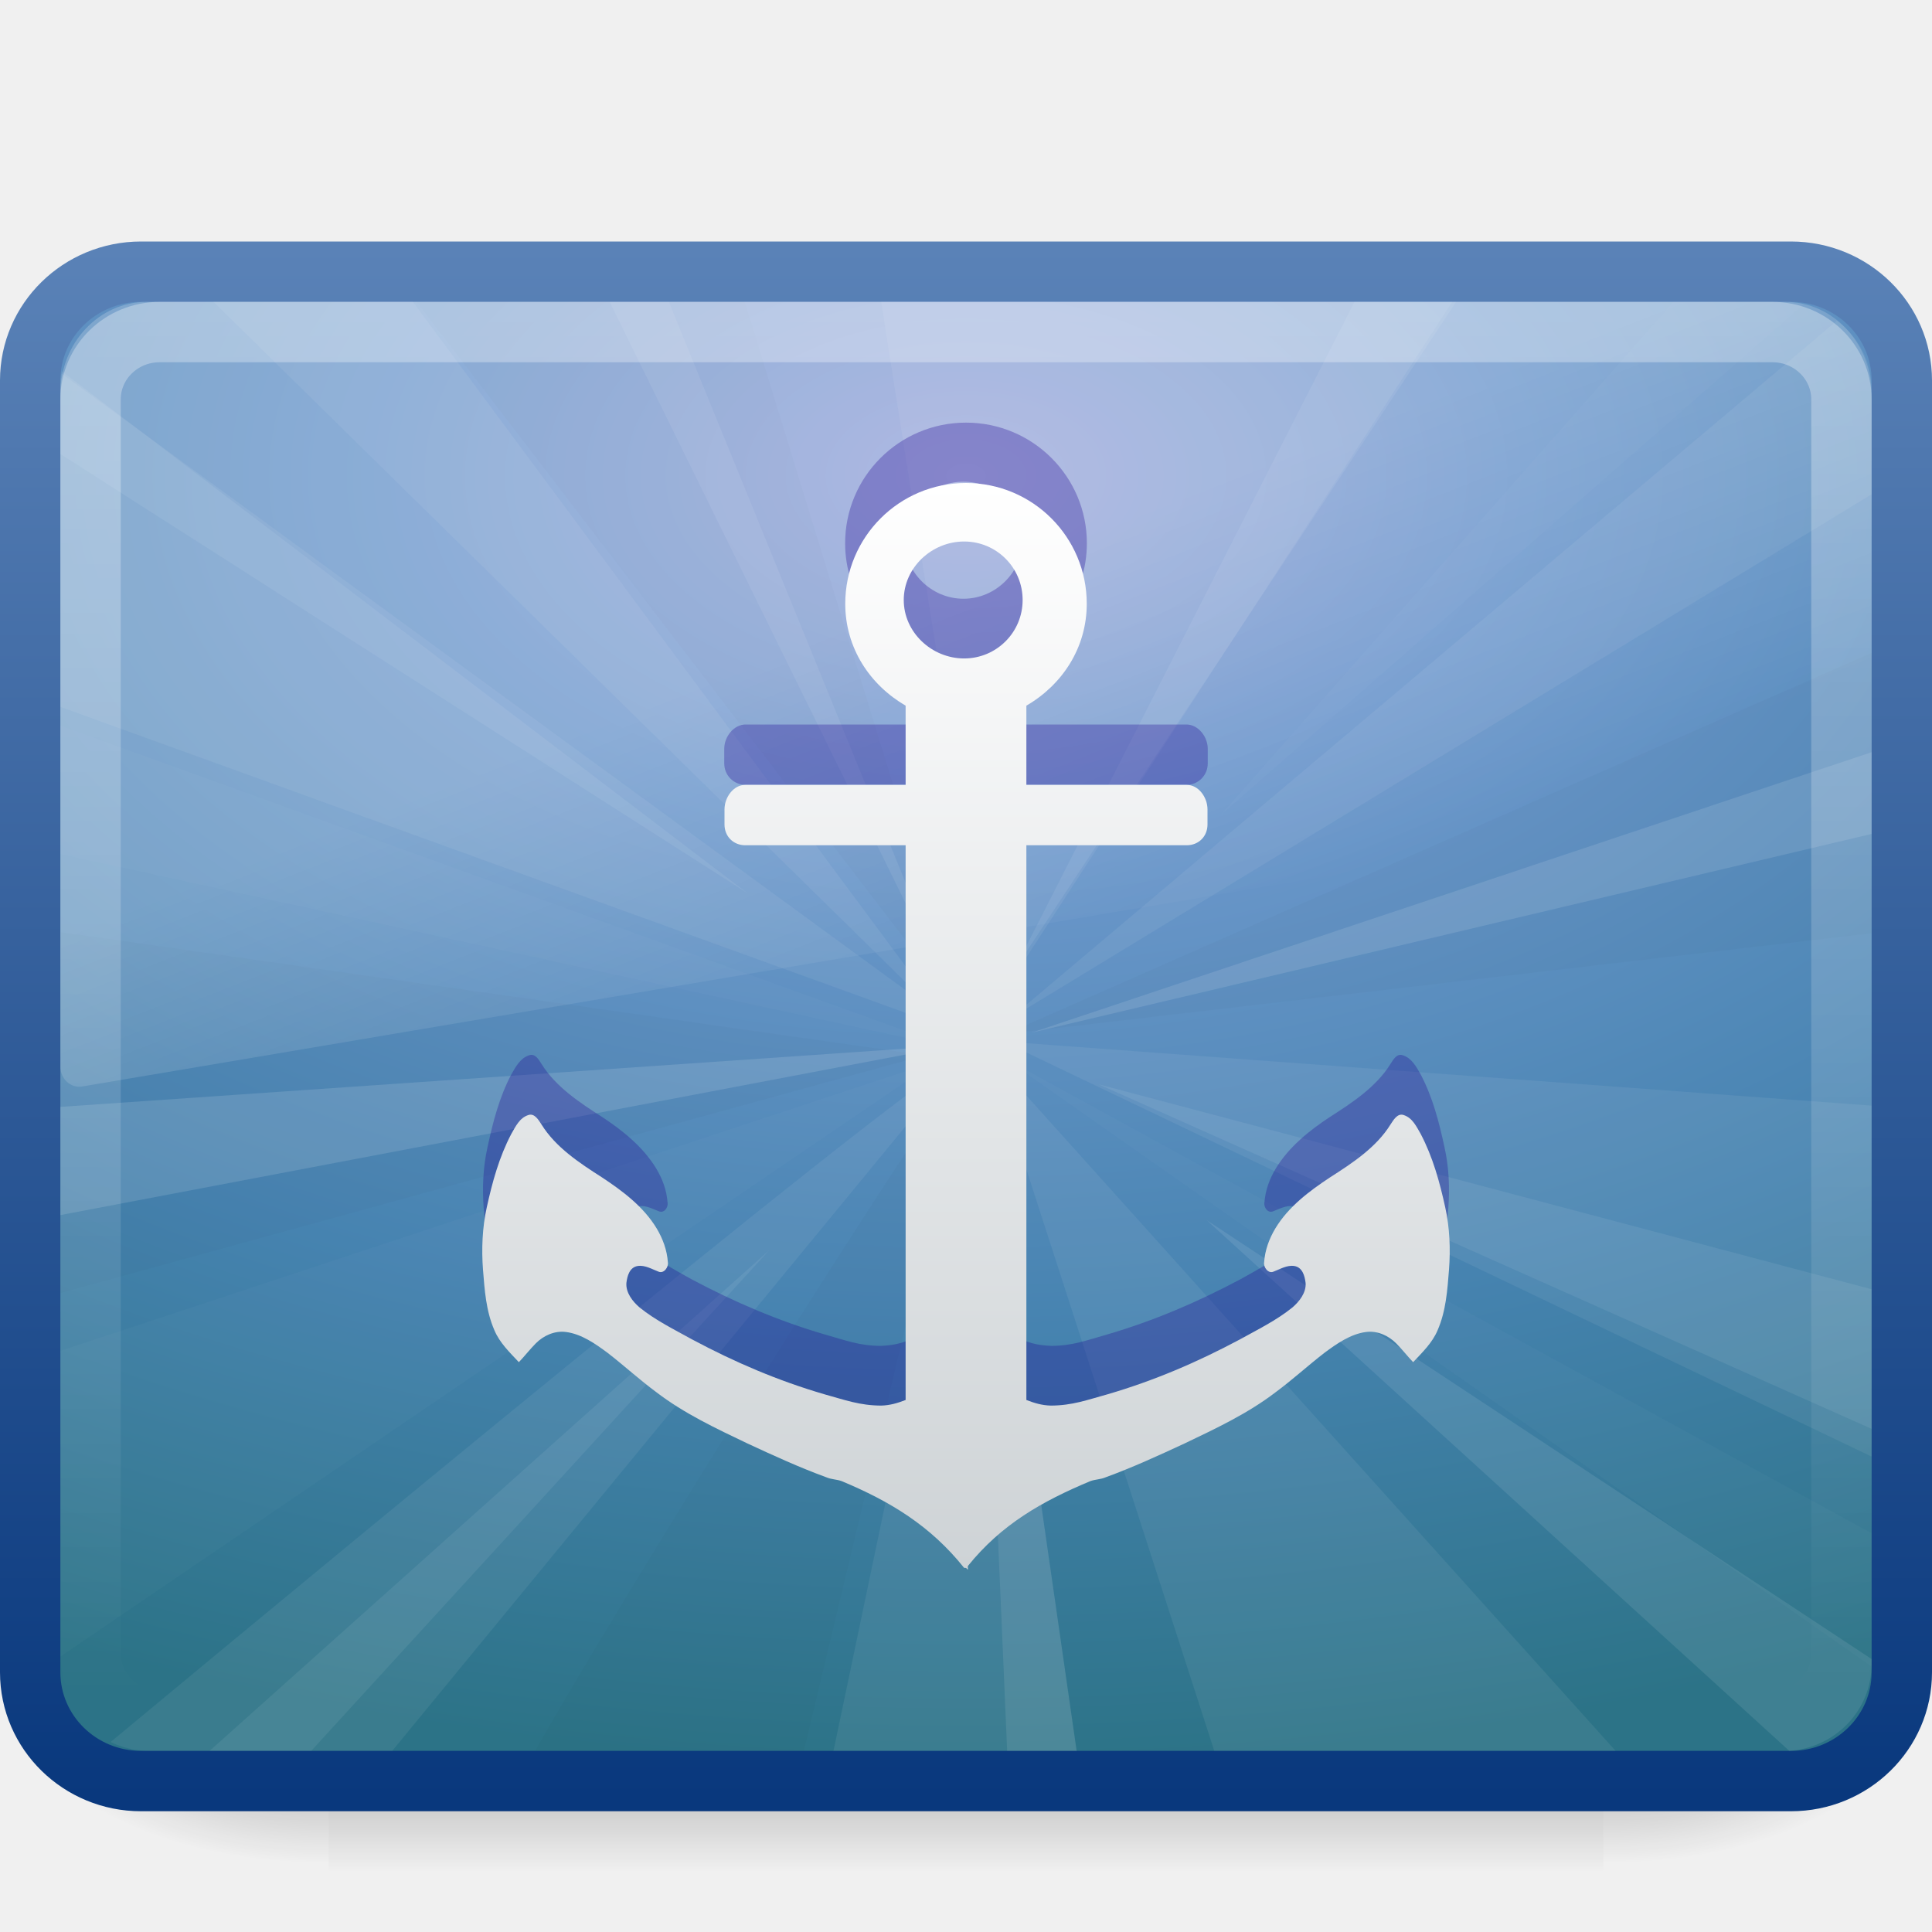
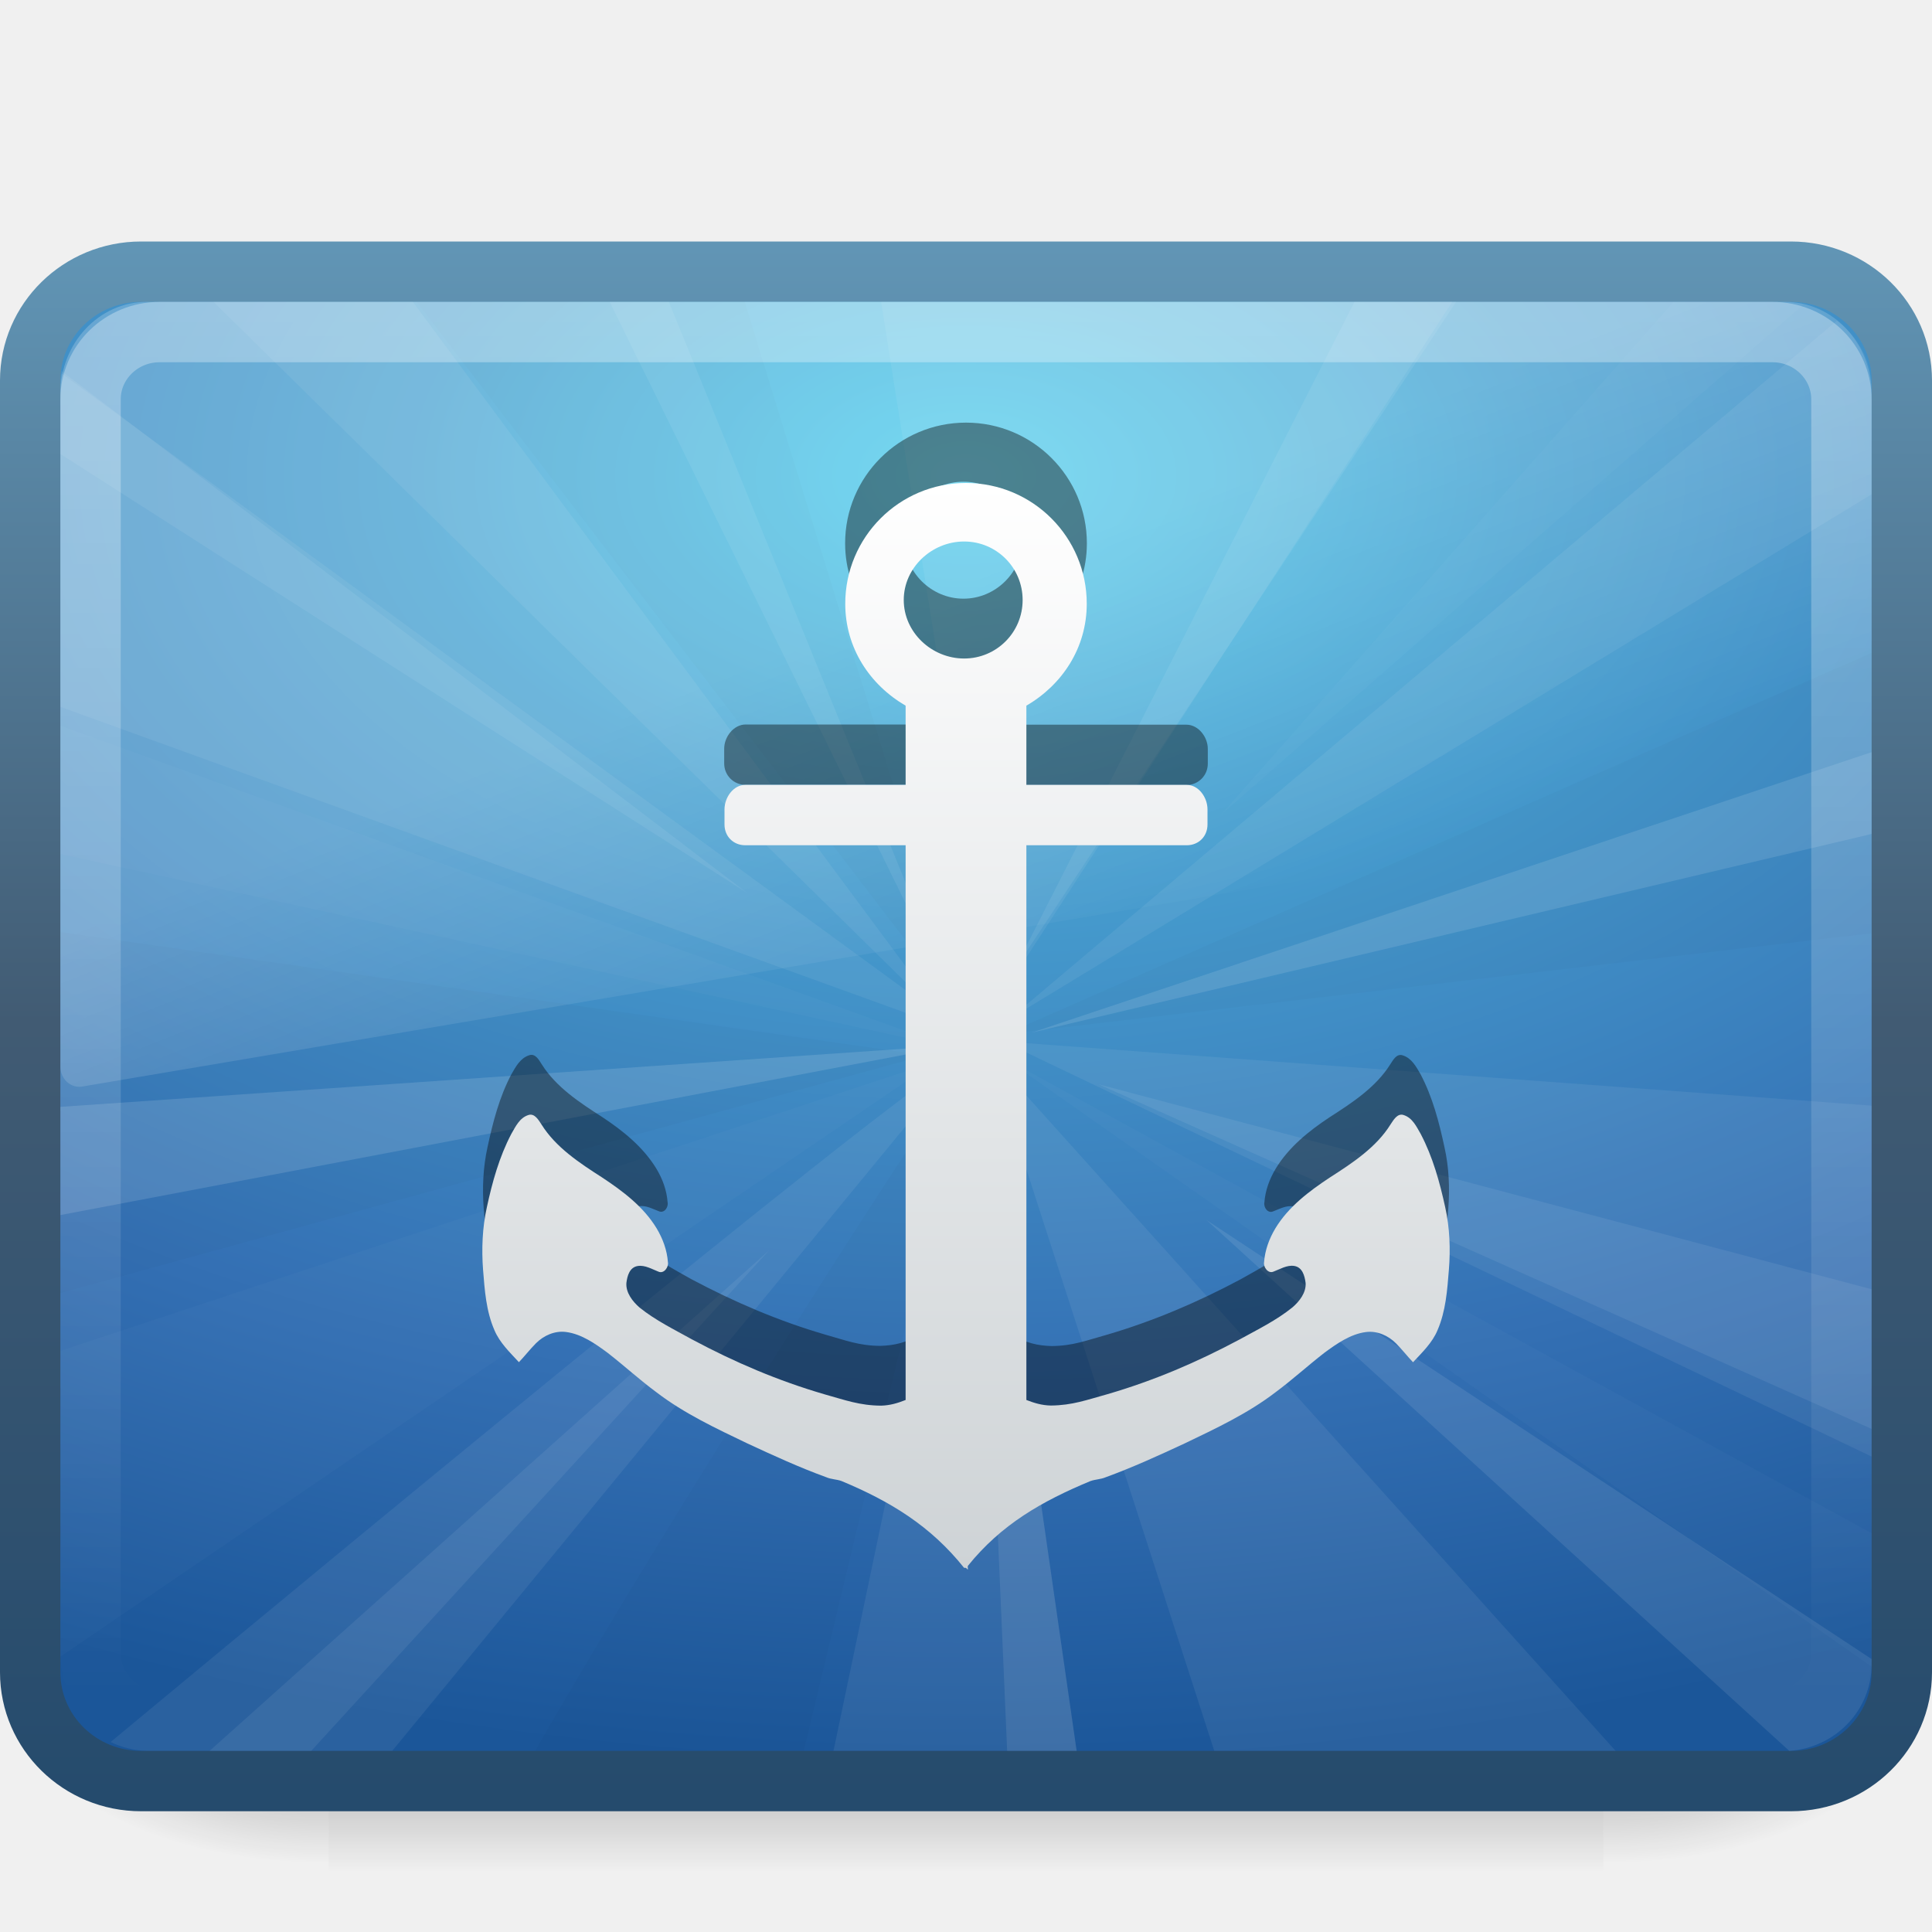
- <svg xmlns="http://www.w3.org/2000/svg" xmlns:xlink="http://www.w3.org/1999/xlink" version="1.0" width="32" height="32" id="svg3548">
-   <defs id="defs3550">
-     <radialGradient cx="605.714" cy="486.648" r="117.143" fx="605.714" fy="486.648" id="radialGradient3409" xlink:href="#linearGradient5060" gradientUnits="userSpaceOnUse" gradientTransform="matrix(-2.774389,0,0,1.969706,112.7623,-872.8854)" />
-     <linearGradient id="linearGradient5060">
-       <stop id="stop5062" style="stop-color:#000000;stop-opacity:1" offset="0" />
-       <stop id="stop5064" style="stop-color:#000000;stop-opacity:0" offset="1" />
+ <svg xmlns="http://www.w3.org/2000/svg" xmlns:xlink="http://www.w3.org/1999/xlink" version="1.1" width="32" height="32" id="svg3934">
+   <defs id="defs3936">
+     <linearGradient x1="116.296" y1="32.375" x2="116.296" y2="226.18" id="linearGradient3802" xlink:href="#linearGradient3202" gradientUnits="userSpaceOnUse" gradientTransform="matrix(0.08948479,0,0,0.09288826,4.643812,4.992743)" />
+     <linearGradient id="linearGradient3202">
+       <stop id="stop3204" style="stop-color:#ffffff;stop-opacity:1" offset="0" />
+       <stop id="stop3206" style="stop-color:#ced3d6;stop-opacity:1" offset="1" />
    </linearGradient>
-     <radialGradient cx="605.714" cy="486.648" r="117.143" fx="605.714" fy="486.648" id="radialGradient3407" xlink:href="#linearGradient5060" gradientUnits="userSpaceOnUse" gradientTransform="matrix(2.774389,0,0,1.969706,-1891.633,-872.8854)" />
+     <linearGradient x1="16.626" y1="15.298" x2="20.055" y2="24.628" id="linearGradient3806" xlink:href="#linearGradient8265-821-176-38-919-66-249" gradientUnits="userSpaceOnUse" gradientTransform="matrix(0.6530613,0,0,0.6967198,0.3265308,0.8414533)" />
+     <linearGradient id="linearGradient8265-821-176-38-919-66-249">
+       <stop id="stop2687" style="stop-color:#ffffff;stop-opacity:1" offset="0" />
+       <stop id="stop2689" style="stop-color:#ffffff;stop-opacity:0" offset="1" />
+     </linearGradient>
+     <linearGradient x1="12.579" y1="-7.807" x2="12.579" y2="41.827" id="linearGradient3809" xlink:href="#linearGradient2238" gradientUnits="userSpaceOnUse" gradientTransform="matrix(0.6438835,0,0,0.5892091,0.546013,3.451715)" />
+     <linearGradient id="linearGradient2238">
+       <stop id="stop2240" style="stop-color:#ffffff;stop-opacity:1" offset="0" />
+       <stop id="stop2242" style="stop-color:#ffffff;stop-opacity:0" offset="1" />
+     </linearGradient>
+     <radialGradient cx="1.081" cy="10.166" r="23" fx="1.081" fy="10.166" id="radialGradient3838" xlink:href="#linearGradient2867-449-88-871-390-598-476-591-434-148" gradientUnits="userSpaceOnUse" gradientTransform="matrix(6.2025391e-8,0.9303321,-1.540658,4.2027841e-8,31.6621,6.870733)" />
+     <linearGradient id="linearGradient2867-449-88-871-390-598-476-591-434-148">
+       <stop id="stop4627" style="stop-color:#51cfee;stop-opacity:1" offset="0" />
+       <stop id="stop4629" style="stop-color:#49a3d2;stop-opacity:1" offset="0.262" />
+       <stop id="stop4631" style="stop-color:#3470b4;stop-opacity:1" offset="0.705" />
+       <stop id="stop4633" style="stop-color:#1b5699;stop-opacity:1" offset="1" />
+     </linearGradient>
+     <linearGradient x1="10.014" y1="44.96" x2="10.014" y2="2.876" id="linearGradient3840" xlink:href="#linearGradient3707-319-631" gradientUnits="userSpaceOnUse" gradientTransform="matrix(0.6596091,0,0,0.6104883,0.1693954,2.340797)" />
+     <linearGradient id="linearGradient3707-319-631">
+       <stop id="stop4637" style="stop-color:#254b6d;stop-opacity:1" offset="0" />
+       <stop id="stop4639" style="stop-color:#415b73;stop-opacity:1" offset="0.5" />
+       <stop id="stop4641" style="stop-color:#6195b5;stop-opacity:1" offset="1" />
+     </linearGradient>
+     <linearGradient x1="302.857" y1="366.648" x2="302.857" y2="609.505" id="linearGradient3405" xlink:href="#linearGradient5048" gradientUnits="userSpaceOnUse" gradientTransform="matrix(2.774389,0,0,1.969706,-1892.179,-872.8854)" />
    <linearGradient id="linearGradient5048">
      <stop id="stop5050" style="stop-color:#000000;stop-opacity:0" offset="0" />
      <stop id="stop5056" style="stop-color:#000000;stop-opacity:1" offset="0.5" />
      <stop id="stop5052" style="stop-color:#000000;stop-opacity:0" offset="1" />
    </linearGradient>
-     <linearGradient x1="302.857" y1="366.648" x2="302.857" y2="609.505" id="linearGradient3405" xlink:href="#linearGradient5048" gradientUnits="userSpaceOnUse" gradientTransform="matrix(2.774389,0,0,1.969706,-1892.179,-872.8854)" />
-     <linearGradient id="linearGradient3332-412-419-652-471-84-177-907-6-893-113-271-332-430">
-       <stop id="stop6305" style="stop-color:#09387d;stop-opacity:1" offset="0" />
-       <stop id="stop6307" style="stop-color:#5a82b7;stop-opacity:1" offset="1" />
+     <radialGradient cx="605.714" cy="486.648" r="117.143" fx="605.714" fy="486.648" id="radialGradient3407" xlink:href="#linearGradient5060" gradientUnits="userSpaceOnUse" gradientTransform="matrix(2.774389,0,0,1.969706,-1891.633,-872.8854)" />
+     <linearGradient id="linearGradient5060">
+       <stop id="stop5062" style="stop-color:#000000;stop-opacity:1" offset="0" />
+       <stop id="stop5064" style="stop-color:#000000;stop-opacity:0" offset="1" />
    </linearGradient>
-     <linearGradient x1="10.014" y1="44.96" x2="10.014" y2="2.876" id="linearGradient2725" xlink:href="#linearGradient3332-412-419-652-471-84-177-907-6-893-113-271-332-430" gradientUnits="userSpaceOnUse" gradientTransform="matrix(0.6596091,0,0,0.6104883,0.1693952,2.340797)" />
-     <linearGradient id="linearGradient3242-593-605-251-305-611-783-329-246-200-38-179-24-325">
-       <stop id="stop6295" style="stop-color:#9ba7db;stop-opacity:1" offset="0" />
-       <stop id="stop6297" style="stop-color:#6f99cd;stop-opacity:1" offset="0.262" />
-       <stop id="stop6299" style="stop-color:#4683b0;stop-opacity:1" offset="0.661" />
-       <stop id="stop6301" style="stop-color:#2c7387;stop-opacity:1" offset="1" />
-     </linearGradient>
-     <radialGradient cx="1.081" cy="10.166" r="23" fx="1.081" fy="10.166" id="radialGradient2723" xlink:href="#linearGradient3242-593-605-251-305-611-783-329-246-200-38-179-24-325" gradientUnits="userSpaceOnUse" gradientTransform="matrix(6.2025391e-8,0.9303321,-1.540658,4.2027841e-8,31.6621,6.870733)" />
-     <linearGradient id="linearGradient2238">
-       <stop id="stop2240" style="stop-color:#ffffff;stop-opacity:1" offset="0" />
-       <stop id="stop2242" style="stop-color:#ffffff;stop-opacity:0" offset="1" />
-     </linearGradient>
-     <linearGradient x1="12.579" y1="-7.807" x2="12.579" y2="41.827" id="linearGradient2694" xlink:href="#linearGradient2238" gradientUnits="userSpaceOnUse" gradientTransform="matrix(0.6438835,0,0,0.5892091,0.5460128,3.451715)" />
-     <linearGradient id="linearGradient8265-821-176-38-919-66-249">
-       <stop id="stop2687" style="stop-color:#ffffff;stop-opacity:1" offset="0" />
-       <stop id="stop2689" style="stop-color:#ffffff;stop-opacity:0" offset="1" />
-     </linearGradient>
-     <linearGradient x1="16.626" y1="15.298" x2="20.055" y2="24.628" id="linearGradient2687" xlink:href="#linearGradient8265-821-176-38-919-66-249" gradientUnits="userSpaceOnUse" gradientTransform="matrix(0.6530613,0,0,0.6967198,0.3265306,0.8414533)" />
-     <linearGradient id="linearGradient3202">
-       <stop id="stop3204" style="stop-color:#ffffff;stop-opacity:1" offset="0" />
-       <stop id="stop3206" style="stop-color:#ced3d6;stop-opacity:1" offset="1" />
-     </linearGradient>
-     <linearGradient x1="116.296" y1="32.375" x2="116.296" y2="226.18" id="linearGradient3351" xlink:href="#linearGradient3202" gradientUnits="userSpaceOnUse" gradientTransform="matrix(8.9484792e-2,0,0,9.2888265e-2,4.643811,4.992743)" />
+     <radialGradient cx="605.714" cy="486.648" r="117.143" fx="605.714" fy="486.648" id="radialGradient3932" xlink:href="#linearGradient5060" gradientUnits="userSpaceOnUse" gradientTransform="matrix(-2.774389,0,0,1.969706,112.7623,-872.8854)" />
  </defs>
  <g id="layer1">
-     <g transform="matrix(1.5760178e-2,0,0,1.2542929e-2,30.01766,26.89018)" id="g2583">
-       <rect width="1339.633" height="478.357" x="-1559.252" y="-150.697" id="rect2585" style="opacity:0.402;fill:url(#linearGradient3405);fill-opacity:1;fill-rule:nonzero;stroke:none;stroke-width:1;stroke-linecap:round;stroke-linejoin:miter;marker:none;marker-start:none;marker-mid:none;marker-end:none;stroke-miterlimit:4;stroke-dasharray:none;stroke-dashoffset:0;stroke-opacity:1;visibility:visible;display:inline;overflow:visible" />
-       <path d="M -219.619,-150.68 C -219.619,-150.68 -219.619,327.65 -219.619,327.65 C -76.745,328.551 125.781,220.481 125.781,88.454 C 125.781,-43.572 -33.655,-150.68 -219.619,-150.68 z" id="path2587" style="opacity:0.402;fill:url(#radialGradient3407);fill-opacity:1;fill-rule:nonzero;stroke:none;stroke-width:1;stroke-linecap:round;stroke-linejoin:miter;marker:none;marker-start:none;marker-mid:none;marker-end:none;stroke-miterlimit:4;stroke-dasharray:none;stroke-dashoffset:0;stroke-opacity:1;visibility:visible;display:inline;overflow:visible" />
-       <path d="M -1559.252,-150.68 C -1559.252,-150.68 -1559.252,327.65 -1559.252,327.65 C -1702.127,328.551 -1904.652,220.481 -1904.652,88.454 C -1904.652,-43.572 -1745.216,-150.68 -1559.252,-150.68 z" id="path2589" style="opacity:0.402;fill:url(#radialGradient3409);fill-opacity:1;fill-rule:nonzero;stroke:none;stroke-width:1;stroke-linecap:round;stroke-linejoin:miter;marker:none;marker-start:none;marker-mid:none;marker-end:none;stroke-miterlimit:4;stroke-dasharray:none;stroke-dashoffset:0;stroke-opacity:1;visibility:visible;display:inline;overflow:visible" />
+     <g transform="matrix(0.01576018,0,0,0.01254293,30.01766,26.89018)" id="g2583">
+       <rect width="1339.633" height="478.357" x="-1559.252" y="-150.697" id="rect2585" style="opacity:0.402;fill:url(#linearGradient3405);fill-opacity:1;fill-rule:nonzero;stroke:none;stroke-width:1;marker:none;visibility:visible;display:inline;overflow:visible" />
+       <path d="m -219.619,-150.68 c 0,0 0,478.331 0,478.331 142.874,0.9 345.4,-107.17 345.4,-239.196 0,-132.027 -159.437,-239.135 -345.4,-239.135 z" id="path2587" style="opacity:0.402;fill:url(#radialGradient3407);fill-opacity:1;fill-rule:nonzero;stroke:none;stroke-width:1;marker:none;visibility:visible;display:inline;overflow:visible" />
+       <path d="m -1559.252,-150.68 c 0,0 0,478.331 0,478.331 -142.874,0.9 -345.4,-107.17 -345.4,-239.196 0,-132.027 159.437,-239.135 345.4,-239.135 z" id="path2589" style="opacity:0.402;fill:url(#radialGradient3932);fill-opacity:1;fill-rule:nonzero;stroke:none;stroke-width:1;marker:none;visibility:visible;display:inline;overflow:visible" />
    </g>
-     <rect width="31" height="25" rx="1.837" ry="1.801" x="0.5" y="4.5" id="rect2591" style="fill:url(#radialGradient2723);fill-opacity:1;fill-rule:evenodd;stroke:url(#linearGradient2725);stroke-width:1;stroke-linecap:round;stroke-linejoin:round;stroke-miterlimit:4;stroke-dasharray:none;stroke-dashoffset:0;stroke-opacity:1" />
-     <g transform="matrix(0.681814,0,0,0.6666667,-0.363628,0.3333333)" id="g2593" style="stroke-width:1.499;stroke-miterlimit:4;stroke-dasharray:none">
-       <path d="M 5.719,7 L 23.594,24.969 L 10.562,7 L 5.719,7 z" id="path2595" style="opacity:0.071;fill:#eeeeec;fill-rule:evenodd;stroke:none;stroke-width:1.499;stroke-linecap:butt;stroke-linejoin:miter;stroke-miterlimit:4;stroke-dasharray:none;stroke-opacity:1;display:inline" />
-       <path d="M 45.156,7.469 L 25.062,24.812 L 46,11.781 L 46,9.156 C 46,8.456 45.669,7.864 45.156,7.469 z" id="path2597" style="opacity:0.071;fill:#eeeeec;fill-rule:evenodd;stroke:none;stroke-width:1.499;stroke-linecap:butt;stroke-linejoin:miter;stroke-miterlimit:4;stroke-dasharray:none;stroke-opacity:1;display:inline" />
-       <path d="M 24.906,25.375 L 46,35.688 L 46,26.969 L 24.906,25.375 z" id="path2599" style="opacity:0.071;fill:#eeeeec;fill-rule:evenodd;stroke:none;stroke-width:1.499;stroke-linecap:butt;stroke-linejoin:miter;stroke-miterlimit:4;stroke-dasharray:none;stroke-opacity:1;display:inline" />
-       <path d="M 24.562,25.688 L 30.031,43 L 39.781,43 L 24.562,25.688 z" id="path2601" style="opacity:0.071;fill:#eeeeec;fill-rule:evenodd;stroke:none;stroke-width:1.499;stroke-linecap:butt;stroke-linejoin:miter;stroke-miterlimit:4;stroke-dasharray:none;stroke-opacity:1;display:inline" />
-       <path d="M 23.875,25.812 C 23.464,25.665 9.951,37.061 3.219,42.781 C 3.504,42.919 3.817,43 4.156,43 L 10.062,43 L 23.875,25.812 z" id="path2603" style="opacity:0.071;fill:#eeeeec;fill-rule:evenodd;stroke:none;stroke-width:1.499;stroke-linecap:butt;stroke-linejoin:miter;stroke-miterlimit:4;stroke-dasharray:none;stroke-opacity:1;display:inline" />
-       <path d="M 2,22.656 L 2,31.625 L 23,25.719 L 2,22.656 z" id="path2605" style="opacity:0.021;fill:#000000;fill-opacity:1;fill-rule:evenodd;stroke:none;stroke-width:1.499;stroke-linecap:butt;stroke-linejoin:miter;marker:none;marker-start:none;marker-mid:none;marker-end:none;stroke-miterlimit:4;stroke-dasharray:none;stroke-dashoffset:0;stroke-opacity:1;visibility:visible;display:inline;overflow:visible;enable-background:accumulate" />
-       <path d="M 2.031,8.781 C 2.01,8.904 2,9.028 2,9.156 L 2,17.062 L 24.031,25.219 L 2.031,8.781 z" id="path2607" style="opacity:0.071;fill:#eeeeec;fill-rule:evenodd;stroke:none;stroke-width:1.499;stroke-linecap:butt;stroke-linejoin:miter;stroke-miterlimit:4;stroke-dasharray:none;stroke-opacity:1;display:inline" />
-       <path d="M 21.938,7 L 24.656,24.562 L 35.812,7 L 21.938,7 z" id="path2609" style="opacity:0.071;fill:#eeeeec;fill-rule:evenodd;stroke:none;stroke-width:1.499;stroke-linecap:butt;stroke-linejoin:miter;stroke-miterlimit:4;stroke-dasharray:none;stroke-opacity:1;display:inline" />
-       <path d="M 24.281,25.906 L 20.781,43 L 26.688,43 L 24.281,25.906 z" id="path2611" style="opacity:0.071;fill:#eeeeec;fill-rule:evenodd;stroke:none;stroke-width:1.499;stroke-linecap:butt;stroke-linejoin:miter;stroke-miterlimit:4;stroke-dasharray:none;stroke-opacity:1;display:inline" />
-       <path d="M 10.656,7 L 23.969,24.781 L 18.625,7 L 10.656,7 z" id="path2613" style="opacity:0.021;fill:#000000;fill-opacity:1;fill-rule:evenodd;stroke:none;stroke-width:1.499;stroke-linecap:butt;stroke-linejoin:miter;stroke-miterlimit:4;stroke-dasharray:none;stroke-opacity:1;display:inline" />
-       <path d="M 41.188,7 L 30.188,19.75 L 44.344,7.062 C 44.182,7.024 44.018,7 43.844,7 L 41.188,7 z" id="path2615" style="opacity:0.021;fill:#ffffff;fill-opacity:1;fill-rule:evenodd;stroke:none;stroke-width:1.499;stroke-linecap:butt;stroke-linejoin:miter;stroke-miterlimit:4;stroke-dasharray:none;stroke-opacity:1;display:inline" />
-       <path d="M 46,15.719 L 24.969,25.188 L 46,22.688 L 46,15.719 z" id="path2617" style="opacity:0.021;fill:#000000;fill-opacity:1;fill-rule:evenodd;stroke:none;stroke-width:1.499;stroke-linecap:butt;stroke-linejoin:miter;marker:none;marker-start:none;marker-mid:none;marker-end:none;stroke-miterlimit:4;stroke-dasharray:none;stroke-dashoffset:0;stroke-opacity:1;visibility:visible;display:inline;overflow:visible;enable-background:accumulate" />
-       <path d="M 24.969,25.812 L 46,40.906 C 46.001,40.885 46,40.865 46,40.844 L 46,37.594 L 24.969,25.812 z" id="path2619" style="opacity:0.021;fill:#ffffff;fill-opacity:1;fill-rule:evenodd;stroke:none;stroke-width:1.499;stroke-linecap:butt;stroke-linejoin:miter;stroke-miterlimit:4;stroke-dasharray:none;stroke-opacity:1;display:inline" />
-       <path d="M 24.062,25.906 C 23.928,25.762 16.769,37.212 13.531,43 L 20.062,43 L 24.062,25.906 z" id="path2621" style="opacity:0.021;fill:#000000;fill-opacity:1;fill-rule:evenodd;stroke:none;stroke-width:1.499;stroke-linecap:butt;stroke-linejoin:miter;marker:none;marker-start:none;marker-mid:none;marker-end:none;stroke-miterlimit:4;stroke-dasharray:none;stroke-dashoffset:0;stroke-opacity:1;visibility:visible;display:inline;overflow:visible;enable-background:accumulate" />
-       <path d="M 23.25,25.875 L 2,33.062 L 2,40.656 L 23.25,25.875 z" id="path2623" style="opacity:0.021;fill:#ffffff;fill-opacity:1;fill-rule:evenodd;stroke:none;stroke-width:1.499;stroke-linecap:butt;stroke-linejoin:miter;stroke-miterlimit:4;stroke-dasharray:none;stroke-opacity:1;display:inline" />
-       <path d="M 2,17.531 L 2,20.719 L 23.656,25.531 L 2,17.531 z" id="path2625" style="opacity:0.021;fill:#ffffff;fill-opacity:1;fill-rule:evenodd;stroke:none;stroke-width:1.499;stroke-linecap:butt;stroke-linejoin:miter;stroke-miterlimit:4;stroke-dasharray:none;stroke-opacity:1;display:inline" />
-       <path d="M 15.344,7 L 23.719,24.406 L 16.781,7 L 15.344,7 z" id="path2627" style="opacity:0.071;fill:#ffffff;fill-opacity:1;fill-rule:evenodd;stroke:none;stroke-width:1.499;stroke-linecap:butt;stroke-linejoin:miter;stroke-miterlimit:4;stroke-dasharray:none;stroke-opacity:1;display:inline" />
-       <path d="M 46,18.188 L 25.594,25.156 L 46,20.219 L 46,18.188 z" id="path2629" style="opacity:0.111;fill:#ffffff;fill-opacity:1;fill-rule:evenodd;stroke:none;stroke-width:1.499;stroke-linecap:butt;stroke-linejoin:miter;stroke-miterlimit:4;stroke-dasharray:none;stroke-opacity:1;display:inline" />
-       <path d="M 23.719,25.469 L 2,27 L 2,29.688 L 23.719,25.469 z" id="path2631" style="opacity:0.128;fill:#ffffff;fill-opacity:1;fill-rule:evenodd;stroke:none;stroke-width:1.499;stroke-linecap:butt;stroke-linejoin:miter;stroke-miterlimit:4;stroke-dasharray:none;stroke-opacity:1;display:inline" />
-       <path d="M 19.219,30.562 L 5.625,43 L 8.094,43 L 19.219,30.562 z" id="path2633" style="opacity:0.07;fill:#ffffff;fill-opacity:1;fill-rule:evenodd;stroke:none;stroke-width:1.499;stroke-linecap:butt;stroke-linejoin:miter;stroke-miterlimit:4;stroke-dasharray:none;stroke-opacity:1;display:inline" />
-       <path d="M 29.844,29.812 L 44,43 C 45.125,42.919 46,41.99 46,40.844 L 46,40.719 L 29.844,29.812 z" id="path2635" style="opacity:0.093;fill:#ffffff;fill-opacity:1;fill-rule:evenodd;stroke:none;stroke-width:1.499;stroke-linecap:butt;stroke-linejoin:miter;stroke-miterlimit:4;stroke-dasharray:none;stroke-opacity:1;display:inline" />
-       <path d="M 27.219,26.438 L 46,35 L 46,31.531 L 27.219,26.438 z" id="path2637" style="opacity:0.071;fill:#ffffff;fill-opacity:1;fill-rule:evenodd;stroke:none;stroke-width:1.499;stroke-linecap:butt;stroke-linejoin:miter;stroke-miterlimit:4;stroke-dasharray:none;stroke-opacity:1;display:inline" />
-       <path d="M 2.031,8.719 C 2.002,8.86 2,9.006 2,9.156 L 2,10.781 L 18.688,21.688 L 2.031,8.719 z" id="path2639" style="opacity:0.067;fill:#ffffff;fill-opacity:1;fill-rule:evenodd;stroke:none;stroke-width:1.499;stroke-linecap:butt;stroke-linejoin:miter;stroke-miterlimit:4;stroke-dasharray:none;stroke-opacity:1;display:inline" />
-       <path d="M 33.438,7 L 25.156,23.625 L 35.906,7 L 33.438,7 z" id="path2641" style="opacity:0.073;fill:#ffffff;fill-opacity:1;fill-rule:evenodd;stroke:none;stroke-width:1.499;stroke-linecap:butt;stroke-linejoin:miter;stroke-miterlimit:4;stroke-dasharray:none;stroke-opacity:1;display:inline" />
-       <path d="M 24.281,25.906 L 25,43 L 26.688,43 L 24.281,25.906 z" id="path2643" style="opacity:0.101;fill:#eeeeec;fill-rule:evenodd;stroke:none;stroke-width:1.499;stroke-linecap:butt;stroke-linejoin:miter;stroke-miterlimit:4;stroke-dasharray:none;stroke-opacity:1;display:inline" />
+     <rect width="31" height="25" rx="1.837" ry="1.801" x="0.5" y="4.5" id="rect2591" style="fill:url(#radialGradient3838);fill-opacity:1;fill-rule:evenodd;stroke:url(#linearGradient3840);stroke-width:1;stroke-linecap:round;stroke-linejoin:round;stroke-miterlimit:4;stroke-opacity:1;stroke-dasharray:none;stroke-dashoffset:0" />
+     <g transform="matrix(0.681814,0,0,0.6666667,-0.3636278,0.3333333)" id="g2593" style="stroke-width:1.499;stroke-miterlimit:4;stroke-dasharray:none">
+       <path d="M 5.719,7 23.594,24.969 10.562,7 5.719,7 z" id="path2595" style="opacity:0.071;fill:#eeeeec;fill-rule:evenodd;stroke:none;display:inline" />
+       <path d="M 45.156,7.469 25.062,24.812 46,11.781 46,9.156 C 46,8.456 45.669,7.864 45.156,7.469 z" id="path2597" style="opacity:0.071;fill:#eeeeec;fill-rule:evenodd;stroke:none;display:inline" />
+       <path d="M 24.906,25.375 46,35.688 46,26.969 24.906,25.375 z" id="path2599" style="opacity:0.071;fill:#eeeeec;fill-rule:evenodd;stroke:none;display:inline" />
+       <path d="M 24.562,25.688 30.031,43 l 9.75,0 L 24.562,25.688 z" id="path2601" style="opacity:0.071;fill:#eeeeec;fill-rule:evenodd;stroke:none;display:inline" />
+       <path d="M 23.875,25.812 C 23.464,25.665 9.951,37.061 3.219,42.781 3.504,42.919 3.817,43 4.156,43 L 10.062,43 23.875,25.812 z" id="path2603" style="opacity:0.071;fill:#eeeeec;fill-rule:evenodd;stroke:none;display:inline" />
+       <path d="M 2,22.656 2,31.625 23,25.719 2,22.656 z" id="path2605" style="opacity:0.021;fill:#000000;fill-opacity:1;fill-rule:evenodd;stroke:none;stroke-width:1.499;marker:none;visibility:visible;display:inline;overflow:visible;enable-background:accumulate" />
+       <path d="M 2.031,8.781 C 2.01,8.904 2,9.028 2,9.156 l 0,7.906 22.031,8.156 -22,-16.438 z" id="path2607" style="opacity:0.071;fill:#eeeeec;fill-rule:evenodd;stroke:none;display:inline" />
+       <path d="M 21.938,7 24.656,24.562 35.812,7 21.938,7 z" id="path2609" style="opacity:0.071;fill:#eeeeec;fill-rule:evenodd;stroke:none;display:inline" />
+       <path d="M 24.281,25.906 20.781,43 26.688,43 24.281,25.906 z" id="path2611" style="opacity:0.071;fill:#eeeeec;fill-rule:evenodd;stroke:none;display:inline" />
+       <path d="M 10.656,7 23.969,24.781 18.625,7 10.656,7 z" id="path2613" style="opacity:0.021;fill:#000000;fill-opacity:1;fill-rule:evenodd;stroke:none;display:inline" />
+       <path d="m 41.188,7 -11,12.75 L 44.344,7.062 C 44.182,7.024 44.018,7 43.844,7 L 41.188,7 z" id="path2615" style="opacity:0.021;fill:#ffffff;fill-opacity:1;fill-rule:evenodd;stroke:none;display:inline" />
+       <path d="M 46,15.719 24.969,25.188 46,22.688 46,15.719 z" id="path2617" style="opacity:0.021;fill:#000000;fill-opacity:1;fill-rule:evenodd;stroke:none;stroke-width:1.499;marker:none;visibility:visible;display:inline;overflow:visible;enable-background:accumulate" />
+       <path d="M 24.969,25.812 46,40.906 c 6.06e-4,-0.021 0,-0.041 0,-0.062 l 0,-3.25 L 24.969,25.812 z" id="path2619" style="opacity:0.021;fill:#ffffff;fill-opacity:1;fill-rule:evenodd;stroke:none;display:inline" />
+       <path d="M 24.062,25.906 C 23.928,25.762 16.769,37.212 13.531,43 l 6.531,0 4,-17.094 z" id="path2621" style="opacity:0.021;fill:#000000;fill-opacity:1;fill-rule:evenodd;stroke:none;stroke-width:1.499;marker:none;visibility:visible;display:inline;overflow:visible;enable-background:accumulate" />
+       <path d="M 23.25,25.875 2,33.062 2,40.656 23.25,25.875 z" id="path2623" style="opacity:0.021;fill:#ffffff;fill-opacity:1;fill-rule:evenodd;stroke:none;display:inline" />
+       <path d="m 2,17.531 0,3.188 21.656,4.812 -21.656,-8 z" id="path2625" style="opacity:0.021;fill:#ffffff;fill-opacity:1;fill-rule:evenodd;stroke:none;display:inline" />
+       <path d="m 15.344,7 8.375,17.406 L 16.781,7 15.344,7 z" id="path2627" style="opacity:0.071;fill:#ffffff;fill-opacity:1;fill-rule:evenodd;stroke:none;display:inline" />
+       <path d="M 46,18.188 25.594,25.156 46,20.219 46,18.188 z" id="path2629" style="opacity:0.111;fill:#ffffff;fill-opacity:1;fill-rule:evenodd;stroke:none;display:inline" />
+       <path d="M 23.719,25.469 2,27 2,29.688 23.719,25.469 z" id="path2631" style="opacity:0.128;fill:#ffffff;fill-opacity:1;fill-rule:evenodd;stroke:none;display:inline" />
+       <path d="M 19.219,30.562 5.625,43 l 2.469,0 11.125,-12.438 z" id="path2633" style="opacity:0.07;fill:#ffffff;fill-opacity:1;fill-rule:evenodd;stroke:none;display:inline" />
+       <path d="M 29.844,29.812 44,43 c 1.125,-0.081 2,-1.01 2,-2.156 l 0,-0.125 L 29.844,29.812 z" id="path2635" style="opacity:0.093;fill:#ffffff;fill-opacity:1;fill-rule:evenodd;stroke:none;display:inline" />
+       <path d="M 27.219,26.438 46,35 46,31.531 27.219,26.438 z" id="path2637" style="opacity:0.071;fill:#ffffff;fill-opacity:1;fill-rule:evenodd;stroke:none;display:inline" />
+       <path d="M 2.031,8.719 C 2.002,8.86 2,9.006 2,9.156 l 0,1.625 L 18.688,21.688 2.031,8.719 z" id="path2639" style="opacity:0.067;fill:#ffffff;fill-opacity:1;fill-rule:evenodd;stroke:none;display:inline" />
+       <path d="M 33.438,7 25.156,23.625 35.906,7 33.438,7 z" id="path2641" style="opacity:0.073;fill:#ffffff;fill-opacity:1;fill-rule:evenodd;stroke:none;display:inline" />
+       <path d="M 24.281,25.906 25,43 26.688,43 24.281,25.906 z" id="path2643" style="opacity:0.101;fill:#eeeeec;fill-rule:evenodd;stroke:none;display:inline" />
    </g>
-     <rect width="29" height="23" rx="1.144" ry="1.115" x="1.5" y="5.5" id="rect2645" style="opacity:0.4;fill:none;fill-opacity:1;fill-rule:evenodd;stroke:url(#linearGradient2694);stroke-width:1;stroke-linecap:round;stroke-linejoin:round;stroke-miterlimit:4;stroke-dasharray:none;stroke-dashoffset:0;stroke-opacity:1" />
-     <path d="M 2.429,5 C 1.639,5 1,5.682 1,6.524 L 1,17.672 C 1.002,17.765 1.04,17.854 1.106,17.916 C 1.172,17.978 1.259,18.008 1.347,17.998 L 30.735,13.034 C 30.886,13.009 30.998,12.871 31,12.707 L 31,6.524 C 31,5.682 30.361,5 29.571,5 L 2.429,5 z" id="path2651" style="opacity:0.2;fill:url(#linearGradient2687);fill-opacity:1;fill-rule:evenodd;stroke:none;stroke-width:1;stroke-linecap:round;stroke-linejoin:round;stroke-miterlimit:4;stroke-dasharray:none;stroke-dashoffset:0;stroke-opacity:1" />
-     <path d="M 16,7 C 14.894,7 13.997,7.896 13.998,9 C 13.998,9.858 14.551,10.57 15.312,10.854 C 15.312,11.127 15.314,11.738 15.312,12 L 12.35,12 C 12.153,12 11.996,12.203 11.996,12.4 L 11.996,12.646 C 11.996,12.843 12.153,13 12.35,13 L 15.291,13 C 15.287,15.145 15.312,17.434 15.312,20.417 C 15.317,20.909 15.331,21.404 15.312,21.896 C 15.317,21.975 15.272,22.057 15.207,22.104 C 15.025,22.24 14.806,22.285 14.582,22.292 C 14.225,22.289 14.005,22.199 13.664,22.104 C 12.894,21.879 12.159,21.564 11.453,21.188 C 11.156,21.023 10.863,20.86 10.598,20.646 C 10.484,20.549 10.357,20.411 10.369,20.25 C 10.384,20.128 10.443,20.001 10.577,19.979 C 10.698,19.96 10.804,20.022 10.911,20.062 C 11.003,20.102 11.072,19.993 11.057,19.917 C 11.042,19.715 10.974,19.529 10.869,19.354 C 10.652,18.997 10.319,18.729 9.972,18.5 C 9.602,18.263 9.206,18.003 8.971,17.625 C 8.925,17.555 8.867,17.442 8.763,17.479 C 8.617,17.526 8.542,17.669 8.471,17.792 C 8.27,18.173 8.165,18.582 8.075,19 C 8,19.333 7.986,19.682 8.012,20.021 C 8.039,20.36 8.062,20.704 8.2,21.021 C 8.286,21.229 8.444,21.4 8.596,21.562 C 8.693,21.46 8.789,21.35 8.888,21.25 C 9.016,21.121 9.18,21.037 9.368,21.062 C 9.623,21.095 9.855,21.248 10.056,21.396 C 10.339,21.616 10.602,21.849 10.89,22.062 C 11.346,22.411 11.854,22.669 12.371,22.917 C 12.802,23.117 13.238,23.316 13.685,23.479 C 13.765,23.514 13.854,23.513 13.935,23.542 C 14.74,23.876 15.422,24.26 15.979,24.958 C 15.98,24.968 15.978,24.991 15.979,25 C 15.986,24.992 15.994,24.987 16,24.979 C 16.006,24.987 16.014,24.992 16.021,25 C 16.025,24.981 16.017,24.957 16.021,24.938 C 16.576,24.248 17.265,23.874 18.065,23.542 C 18.146,23.513 18.235,23.514 18.315,23.479 C 18.762,23.316 19.198,23.117 19.629,22.917 C 20.146,22.669 20.654,22.411 21.11,22.062 C 21.398,21.849 21.661,21.616 21.944,21.396 C 22.145,21.248 22.377,21.095 22.632,21.062 C 22.82,21.037 22.984,21.121 23.112,21.25 C 23.211,21.35 23.307,21.46 23.404,21.562 C 23.556,21.4 23.714,21.229 23.8,21.021 C 23.938,20.704 23.961,20.36 23.988,20.021 C 24.014,19.682 24,19.333 23.925,19 C 23.835,18.582 23.73,18.173 23.529,17.792 C 23.458,17.669 23.383,17.526 23.237,17.479 C 23.133,17.442 23.075,17.555 23.029,17.625 C 22.794,18.003 22.398,18.263 22.028,18.5 C 21.681,18.729 21.348,18.997 21.131,19.354 C 21.026,19.529 20.958,19.715 20.943,19.917 C 20.928,19.993 20.997,20.102 21.089,20.062 C 21.196,20.022 21.302,19.96 21.423,19.979 C 21.557,20.001 21.616,20.128 21.631,20.25 C 21.643,20.411 21.516,20.549 21.402,20.646 C 21.137,20.86 20.844,21.023 20.547,21.188 C 19.841,21.564 19.106,21.879 18.336,22.104 C 17.995,22.199 17.775,22.289 17.418,22.292 C 17.194,22.285 16.975,22.24 16.793,22.104 C 16.728,22.057 16.683,21.975 16.688,21.896 C 16.669,21.404 16.683,20.909 16.688,20.417 C 16.688,17.434 16.713,15.145 16.709,13 L 19.65,13 C 19.847,13 20.004,12.843 20.004,12.646 L 20.004,12.4 C 20.004,12.203 19.847,12 19.65,12 L 16.688,12 C 16.686,11.738 16.688,11.127 16.688,10.854 C 17.449,10.57 18.002,9.858 18.002,9 C 18.003,7.896 17.106,7 16,7 z M 15.958,7.979 C 16.495,7.979 16.939,8.402 16.939,8.938 C 16.939,9.473 16.495,9.917 15.958,9.917 C 15.421,9.917 14.978,9.473 14.978,8.938 C 14.978,8.402 15.421,7.979 15.958,7.979 z" id="path2773" style="fill:#1e0090;fill-opacity:0.298;fill-rule:nonzero;stroke:none;stroke-width:10;stroke-miterlimit:4;stroke-dasharray:none;stroke-opacity:1" />
-     <path d="M 16,8 C 14.894,8 14,8.896 14,10 C 14,10.733 14.408,11.344 15,11.688 L 15,13 L 12.344,13 C 12.146,13 12,13.209 12,13.406 L 12,13.656 C 12,13.853 12.146,14 12.344,14 L 15,14 L 15,23.188 C 14.866,23.24 14.742,23.277 14.594,23.281 C 14.237,23.279 13.997,23.188 13.656,23.094 C 12.886,22.869 12.174,22.564 11.469,22.188 C 11.172,22.023 10.858,21.87 10.594,21.656 C 10.48,21.559 10.363,21.411 10.375,21.25 C 10.39,21.128 10.429,20.991 10.562,20.969 C 10.683,20.95 10.799,21.022 10.906,21.062 C 10.998,21.102 11.077,20.983 11.062,20.906 C 11.048,20.705 10.979,20.518 10.875,20.344 C 10.658,19.986 10.316,19.729 9.969,19.5 C 9.598,19.263 9.203,19.003 8.969,18.625 C 8.922,18.555 8.855,18.432 8.75,18.469 C 8.605,18.516 8.54,18.658 8.469,18.781 C 8.268,19.163 8.153,19.582 8.062,20 C 7.988,20.333 7.974,20.692 8,21.031 C 8.027,21.371 8.05,21.714 8.188,22.031 C 8.274,22.239 8.442,22.4 8.594,22.562 C 8.691,22.46 8.776,22.35 8.875,22.25 C 9.003,22.121 9.187,22.037 9.375,22.062 C 9.631,22.095 9.862,22.258 10.062,22.406 C 10.346,22.626 10.587,22.849 10.875,23.062 C 11.331,23.411 11.858,23.659 12.375,23.906 C 12.806,24.106 13.241,24.306 13.688,24.469 C 13.768,24.504 13.856,24.502 13.938,24.531 C 14.742,24.866 15.412,25.271 15.969,25.969 C 15.972,25.966 15.997,25.973 16,25.969 C 16.006,25.977 16.025,25.992 16.031,26 C 16.035,25.981 16.027,25.957 16.031,25.938 C 16.586,25.248 17.263,24.864 18.062,24.531 C 18.144,24.502 18.232,24.504 18.312,24.469 C 18.759,24.306 19.194,24.106 19.625,23.906 C 20.142,23.659 20.669,23.411 21.125,23.062 C 21.413,22.849 21.654,22.626 21.938,22.406 C 22.138,22.258 22.369,22.095 22.625,22.062 C 22.813,22.037 22.997,22.121 23.125,22.25 C 23.224,22.35 23.309,22.46 23.406,22.562 C 23.558,22.4 23.726,22.239 23.812,22.031 C 23.95,21.714 23.973,21.371 24,21.031 C 24.026,20.692 24.012,20.333 23.938,20 C 23.847,19.582 23.732,19.163 23.531,18.781 C 23.46,18.658 23.395,18.516 23.25,18.469 C 23.145,18.432 23.078,18.555 23.031,18.625 C 22.797,19.003 22.402,19.263 22.031,19.5 C 21.684,19.729 21.342,19.986 21.125,20.344 C 21.021,20.518 20.952,20.705 20.938,20.906 C 20.923,20.983 21.002,21.102 21.094,21.062 C 21.201,21.022 21.317,20.95 21.438,20.969 C 21.571,20.991 21.61,21.128 21.625,21.25 C 21.637,21.411 21.52,21.559 21.406,21.656 C 21.142,21.87 20.828,22.023 20.531,22.188 C 19.826,22.564 19.114,22.869 18.344,23.094 C 18.003,23.188 17.763,23.279 17.406,23.281 C 17.258,23.277 17.134,23.24 17,23.188 L 17,14 L 19.656,14 C 19.854,14 20,13.853 20,13.656 L 20,13.406 C 20,13.209 19.854,13 19.656,13 L 17,13 L 17,11.688 C 17.592,11.344 18,10.733 18,10 C 18,8.896 17.106,8 16,8 z M 15.969,8.969 C 16.506,8.969 16.938,9.402 16.938,9.938 C 16.938,10.473 16.506,10.906 15.969,10.906 C 15.432,10.906 14.969,10.473 14.969,9.938 C 14.969,9.402 15.432,8.969 15.969,8.969 z" id="path1919" style="fill:url(#linearGradient3351);fill-opacity:1;fill-rule:nonzero;stroke:none;stroke-width:10;stroke-miterlimit:4;stroke-dasharray:none;stroke-opacity:1" />
+     <rect width="29" height="23" rx="1.144" ry="1.115" x="1.5" y="5.5" id="rect2645" style="opacity:0.4;fill:none;stroke:url(#linearGradient3809);stroke-width:1;stroke-linecap:round;stroke-linejoin:round;stroke-miterlimit:4;stroke-opacity:1;stroke-dasharray:none;stroke-dashoffset:0" />
+     <path d="m 2.429,5 c -0.789,0 -1.429,0.682 -1.429,1.524 l 0,11.148 c 0.002,0.094 0.04,0.182 0.106,0.245 0.066,0.062 0.153,0.092 0.241,0.082 L 30.735,13.034 C 30.886,13.009 30.998,12.871 31,12.707 L 31,6.524 C 31,5.682 30.361,5 29.571,5 l -27.143,0 z" id="path2651" style="opacity:0.2;fill:url(#linearGradient3806);fill-opacity:1;fill-rule:evenodd;stroke:none" />
+     <path d="m 16,7 c -1.106,0 -2.003,0.896 -2.002,2 -2.57e-4,0.858 0.554,1.57 1.314,1.854 5.41e-4,0.273 0.003,0.884 0,1.146 l -2.962,0 c -0.197,0 -0.355,0.203 -0.355,0.4 l 0,0.246 c 0,0.197 0.157,0.354 0.355,0.354 l 2.941,0 c -0.004,2.145 0.021,4.434 0.021,7.417 0.005,0.492 0.019,0.987 0,1.479 0.005,0.08 -0.04,0.161 -0.104,0.208 -0.182,0.136 -0.402,0.181 -0.626,0.188 -0.356,-0.002 -0.577,-0.093 -0.918,-0.188 C 12.894,21.879 12.159,21.564 11.453,21.188 11.156,21.023 10.863,20.86 10.598,20.646 10.484,20.549 10.357,20.411 10.369,20.25 c 0.015,-0.122 0.075,-0.249 0.209,-0.271 0.121,-0.019 0.227,0.043 0.334,0.083 0.092,0.04 0.161,-0.069 0.146,-0.146 -0.015,-0.202 -0.083,-0.388 -0.188,-0.562 C 10.652,18.997 10.319,18.729 9.972,18.5 9.602,18.263 9.206,18.003 8.971,17.625 8.925,17.555 8.867,17.442 8.763,17.479 8.617,17.526 8.542,17.669 8.471,17.792 8.27,18.173 8.165,18.582 8.075,19 c -0.074,0.333 -0.089,0.682 -0.063,1.021 0.027,0.339 0.05,0.683 0.188,1 0.087,0.208 0.245,0.379 0.396,0.542 0.097,-0.102 0.193,-0.212 0.292,-0.312 0.128,-0.129 0.292,-0.213 0.48,-0.188 0.256,0.033 0.487,0.185 0.688,0.333 0.283,0.22 0.546,0.453 0.834,0.667 0.456,0.349 0.964,0.607 1.481,0.854 0.431,0.2 0.867,0.4 1.314,0.563 0.08,0.035 0.169,0.033 0.25,0.062 0.804,0.335 1.487,0.719 2.044,1.417 7.76e-4,0.01 -8.22e-4,0.033 0,0.042 0.006,-0.008 0.014,-0.013 0.021,-0.021 0.006,0.008 0.014,0.013 0.021,0.021 0.004,-0.019 -0.004,-0.043 0,-0.062 0.555,-0.69 1.244,-1.063 2.044,-1.396 0.082,-0.029 0.17,-0.028 0.25,-0.062 0.447,-0.163 0.883,-0.362 1.314,-0.563 0.517,-0.248 1.025,-0.505 1.481,-0.854 0.288,-0.214 0.551,-0.447 0.834,-0.667 0.201,-0.148 0.433,-0.3 0.688,-0.333 0.188,-0.025 0.351,0.059 0.48,0.188 0.099,0.1 0.195,0.21 0.292,0.312 0.152,-0.163 0.31,-0.333 0.396,-0.542 0.137,-0.317 0.161,-0.661 0.188,-1 0.026,-0.339 0.012,-0.688 -0.063,-1.021 -0.09,-0.418 -0.196,-0.827 -0.396,-1.208 -0.071,-0.123 -0.147,-0.265 -0.292,-0.312 -0.105,-0.037 -0.162,0.076 -0.209,0.146 -0.235,0.378 -0.631,0.638 -1.001,0.875 -0.347,0.229 -0.68,0.497 -0.897,0.854 -0.104,0.174 -0.173,0.361 -0.188,0.562 -0.015,0.076 0.054,0.186 0.146,0.146 0.107,-0.04 0.213,-0.102 0.334,-0.083 0.134,0.022 0.193,0.149 0.209,0.271 0.012,0.161 -0.115,0.299 -0.229,0.396 -0.264,0.214 -0.558,0.377 -0.855,0.542 -0.706,0.377 -1.441,0.691 -2.211,0.917 -0.341,0.094 -0.561,0.185 -0.918,0.188 -0.224,-0.006 -0.443,-0.051 -0.626,-0.188 -0.064,-0.047 -0.109,-0.129 -0.104,-0.208 -0.019,-0.492 -0.005,-0.987 0,-1.479 2e-6,-2.983 0.025,-5.272 0.021,-7.417 l 2.941,0 c 0.197,0 0.355,-0.157 0.355,-0.354 l 0,-0.246 c 0,-0.197 -0.157,-0.4 -0.355,-0.4 l -2.962,0 c -0.003,-0.262 -5.39e-4,-0.873 0,-1.146 C 17.449,10.57 18.002,9.858 18.002,9 18.003,7.896 17.106,7 16,7 z m -0.042,0.979 c 0.537,0 0.98,0.422 0.98,0.958 1.62e-4,0.536 -0.443,0.979 -0.98,0.979 -0.537,0 -0.98,-0.443 -0.98,-0.979 -1.62e-4,-0.536 0.443,-0.958 0.98,-0.958 z" id="path2773" style="opacity:0.4;fill:#000000;fill-opacity:1;fill-rule:nonzero;stroke:none" />
+     <path d="m 16,8 c -1.106,0 -2,0.896 -2,2 -2.2e-4,0.733 0.408,1.344 1,1.688 L 15,13 12.344,13 C 12.146,13 12,13.209 12,13.406 l 0,0.25 C 12,13.853 12.146,14 12.344,14 L 15,14 l 0,9.188 c -0.134,0.053 -0.258,0.09 -0.406,0.094 -0.356,-0.002 -0.597,-0.093 -0.938,-0.188 -0.77,-0.225 -1.482,-0.529 -2.188,-0.906 -0.297,-0.165 -0.611,-0.318 -0.875,-0.531 C 10.48,21.559 10.363,21.411 10.375,21.25 c 0.015,-0.122 0.054,-0.259 0.188,-0.281 0.121,-0.019 0.237,0.053 0.344,0.094 0.092,0.04 0.171,-0.08 0.156,-0.156 C 11.048,20.705 10.979,20.518 10.875,20.344 10.658,19.986 10.316,19.729 9.969,19.5 c -0.37,-0.237 -0.765,-0.497 -1,-0.875 -0.047,-0.07 -0.114,-0.193 -0.219,-0.156 -0.145,0.047 -0.21,0.19 -0.281,0.312 -0.2,0.381 -0.316,0.8 -0.406,1.219 -0.074,0.333 -0.088,0.692 -0.062,1.031 0.027,0.339 0.05,0.683 0.188,1 0.087,0.208 0.255,0.368 0.406,0.531 0.097,-0.102 0.182,-0.212 0.281,-0.312 0.128,-0.129 0.312,-0.213 0.5,-0.188 0.256,0.033 0.487,0.196 0.687,0.344 0.283,0.22 0.524,0.443 0.812,0.656 0.456,0.349 0.983,0.596 1.5,0.844 0.431,0.2 0.866,0.4 1.312,0.562 0.08,0.035 0.169,0.033 0.25,0.062 0.804,0.335 1.474,0.74 2.031,1.438 0.004,-0.003 0.028,0.004 0.031,0 0.006,0.008 0.025,0.023 0.031,0.031 0.004,-0.019 -0.004,-0.043 0,-0.062 0.555,-0.69 1.232,-1.074 2.031,-1.406 0.082,-0.029 0.17,-0.028 0.25,-0.062 0.447,-0.163 0.882,-0.362 1.312,-0.562 0.517,-0.248 1.044,-0.495 1.5,-0.844 0.288,-0.214 0.529,-0.436 0.812,-0.656 0.201,-0.148 0.432,-0.311 0.688,-0.344 0.188,-0.025 0.372,0.059 0.5,0.188 0.099,0.1 0.184,0.21 0.281,0.312 0.152,-0.163 0.32,-0.323 0.406,-0.531 0.137,-0.317 0.161,-0.661 0.188,-1 C 24.026,20.692 24.012,20.333 23.938,20 23.847,19.582 23.732,19.163 23.531,18.781 23.46,18.658 23.395,18.516 23.25,18.469 c -0.105,-0.037 -0.172,0.086 -0.219,0.156 -0.235,0.378 -0.63,0.638 -1,0.875 -0.347,0.229 -0.689,0.486 -0.906,0.844 -0.104,0.174 -0.173,0.361 -0.188,0.562 -0.015,0.076 0.064,0.196 0.156,0.156 0.107,-0.04 0.223,-0.113 0.344,-0.094 0.134,0.022 0.172,0.16 0.188,0.281 0.012,0.161 -0.105,0.309 -0.219,0.406 -0.264,0.214 -0.578,0.367 -0.875,0.531 -0.706,0.377 -1.417,0.681 -2.188,0.906 -0.341,0.094 -0.581,0.185 -0.938,0.188 C 17.258,23.277 17.134,23.24 17,23.188 L 17,14 19.656,14 C 19.854,14 20,13.853 20,13.656 l 0,-0.25 C 20,13.209 19.854,13 19.656,13 L 17,13 17,11.688 C 17.592,11.344 18,10.733 18,10 18,8.896 17.106,8 16,8 z m -0.031,0.969 c 0.537,-4e-7 0.969,0.433 0.969,0.969 1.63e-4,0.536 -0.432,0.969 -0.969,0.969 -0.537,0 -1,-0.433 -1,-0.969 -1.62e-4,-0.536 0.463,-0.969 1,-0.969 z" id="path1919" style="fill:url(#linearGradient3802);fill-opacity:1;fill-rule:nonzero;stroke:none" />
  </g>
</svg>
